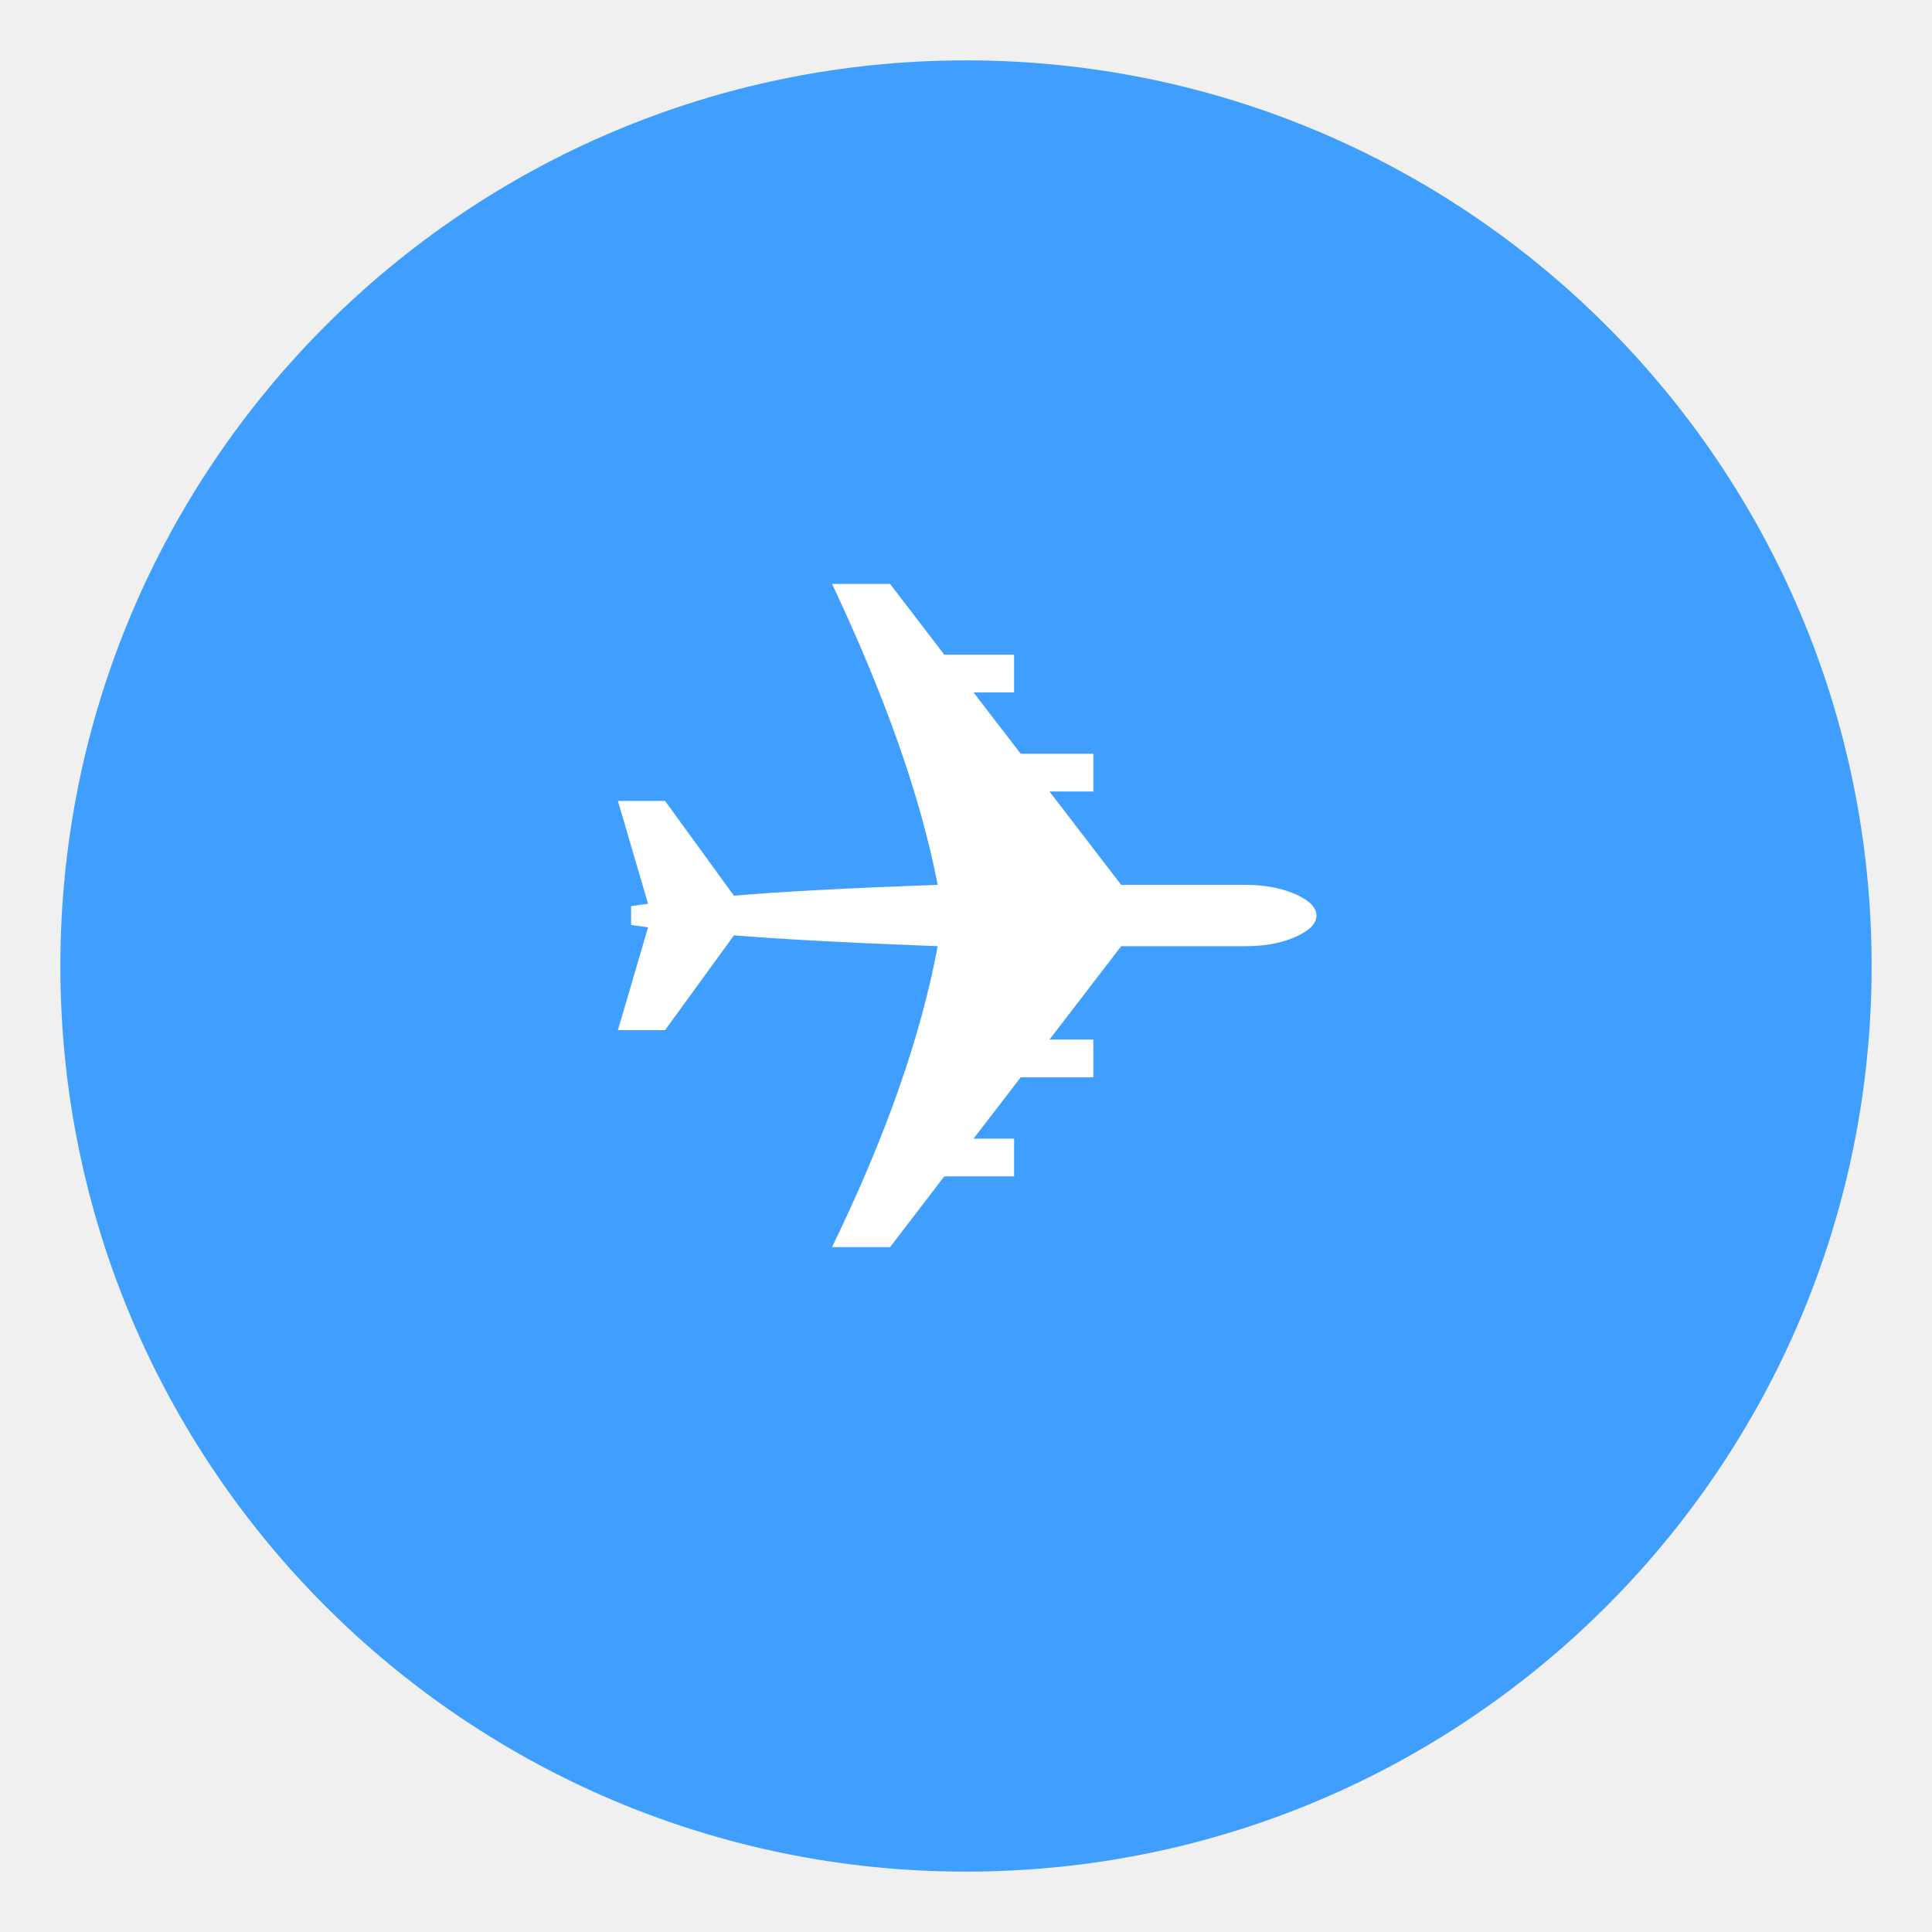
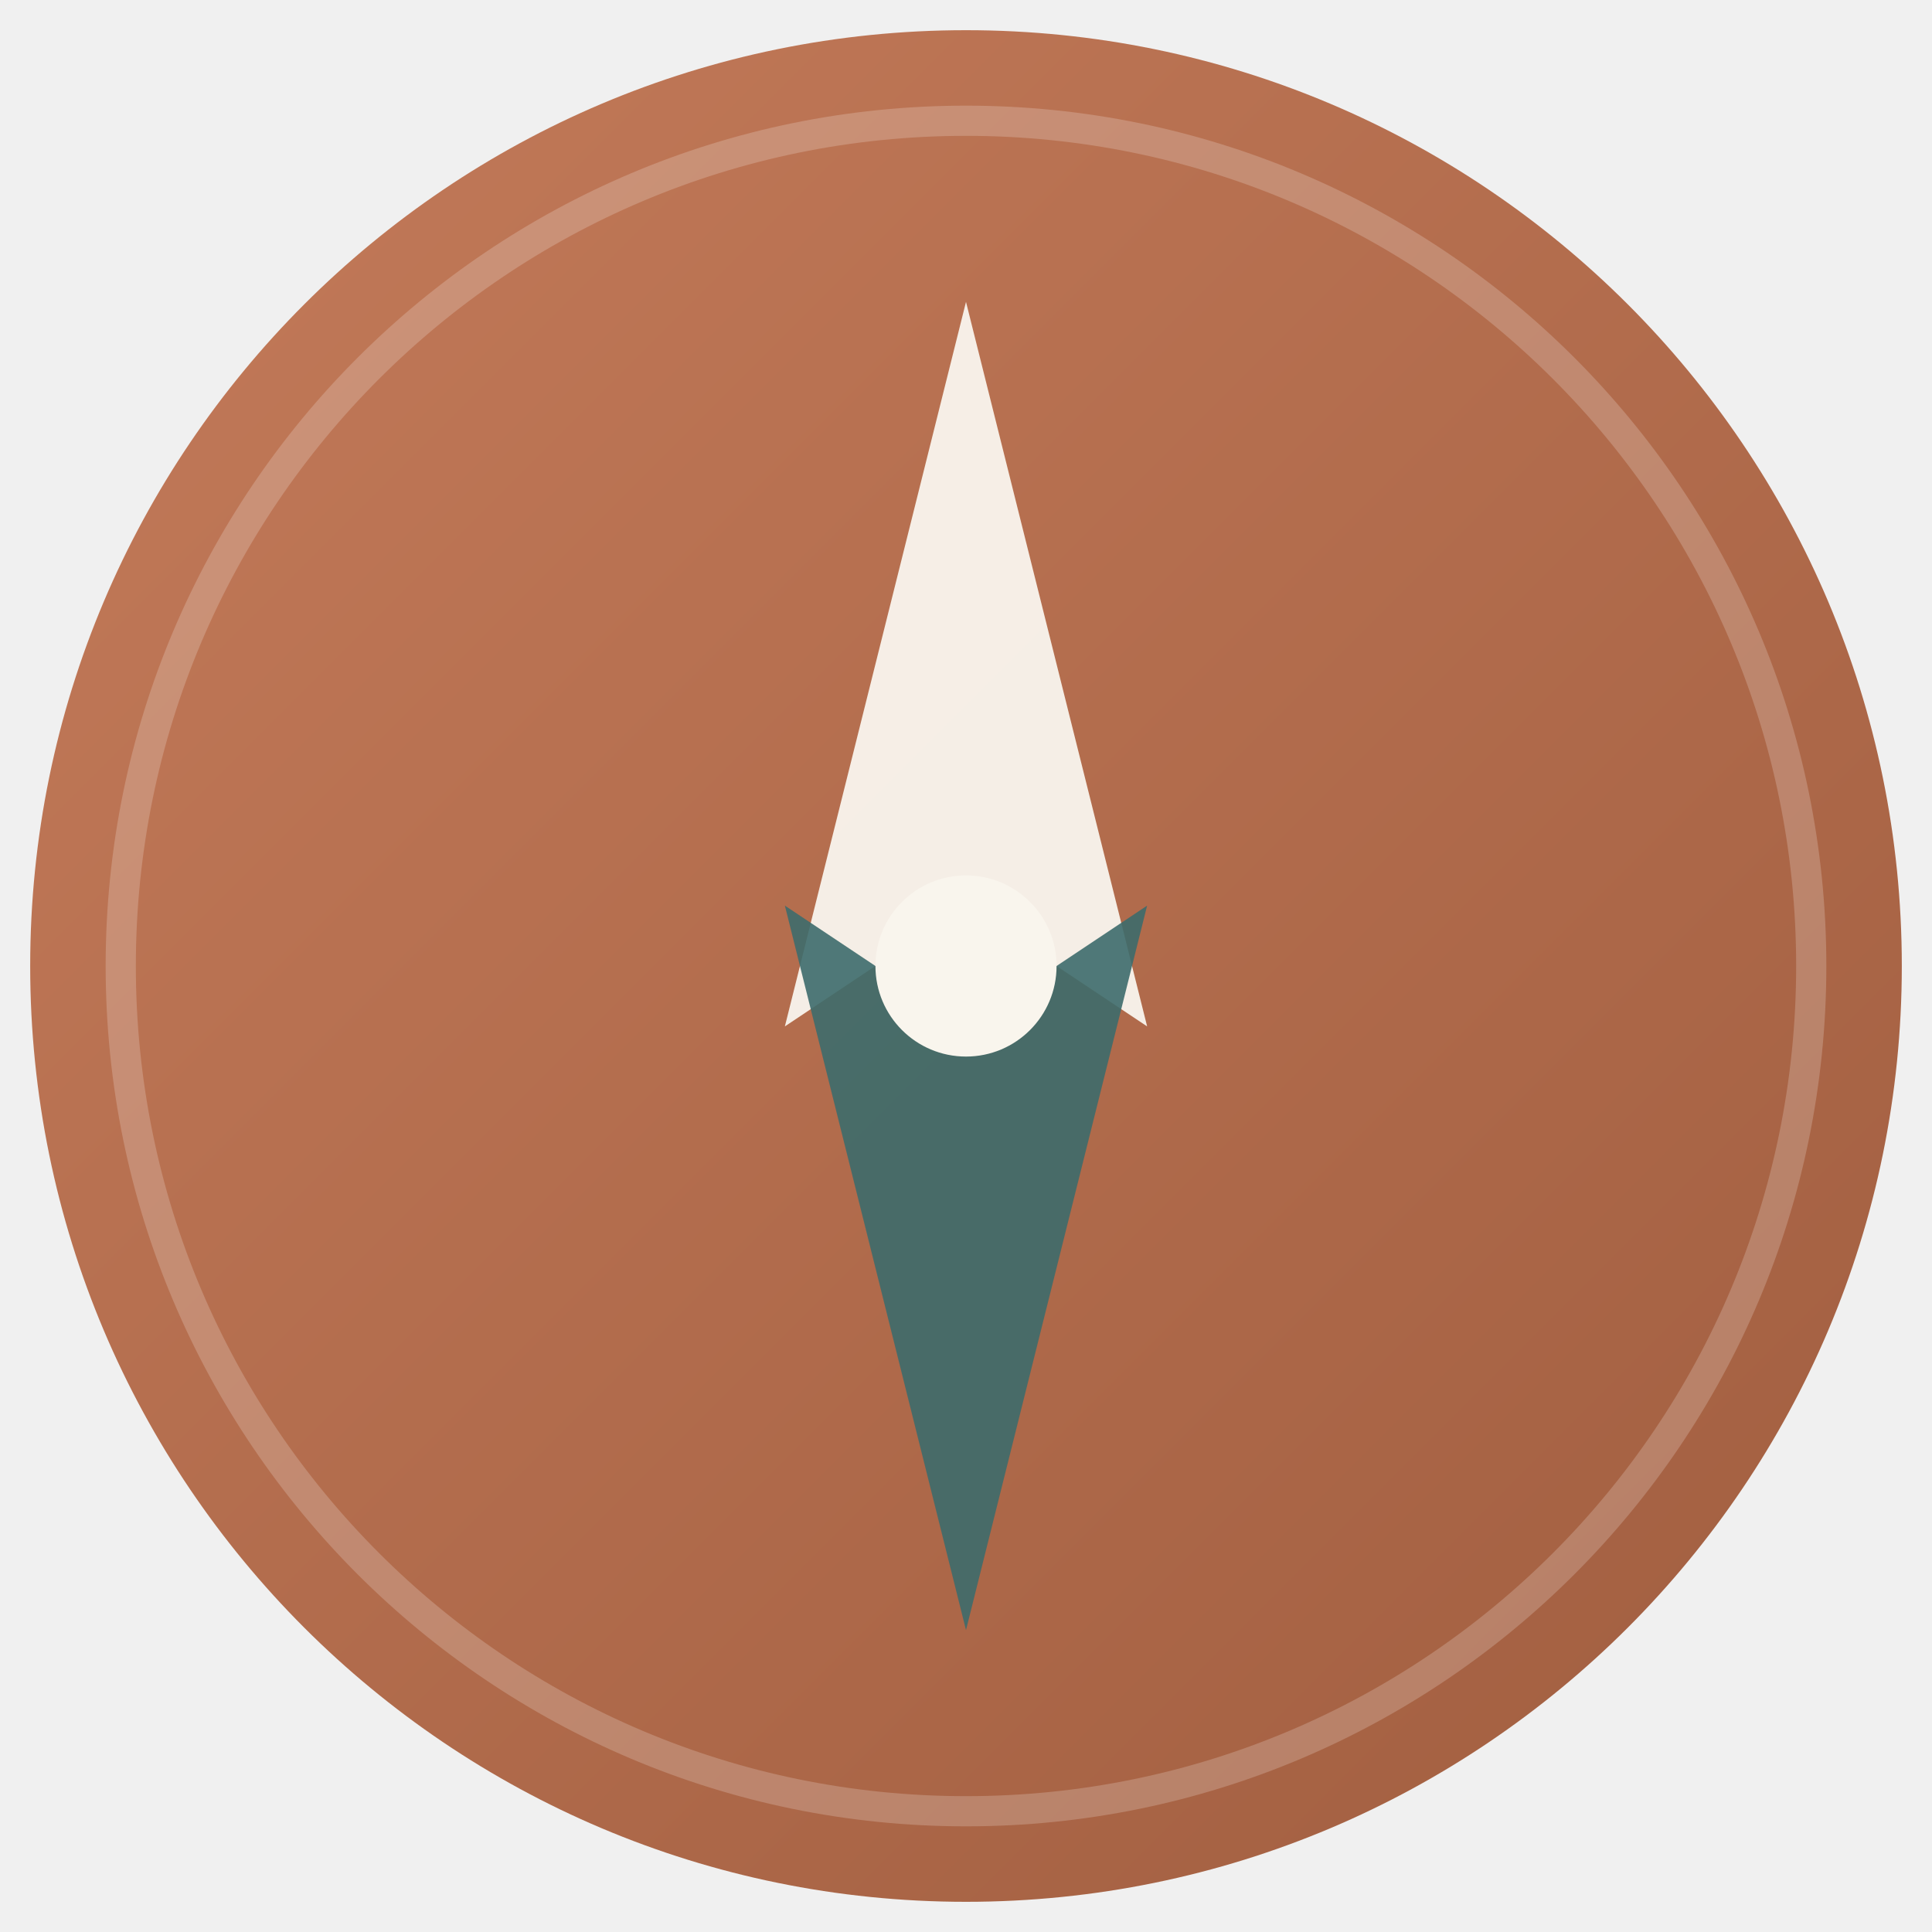
<svg xmlns="http://www.w3.org/2000/svg" viewBox="0 0 64 64">
-   <circle cx="32" cy="32" r="30" fill="#409EFF" />
-   <text x="32" y="42" text-anchor="middle" font-size="32" fill="white" font-family="sans-serif">✈</text>
+   <defs>
+     <linearGradient id="bg" x1="0" y1="0" x2="1" y2="1">
+       <stop offset="0%" stop-color="#c47b5a" />
+       <stop offset="100%" stop-color="#a05d3f" />
+     </linearGradient>
+   </defs>
+   <circle cx="32" cy="32" r="31" fill="url(#bg)" />
+   <circle cx="32" cy="32" r="28" fill="none" stroke="rgba(255,255,255,0.2)" stroke-width="1" />
+   <polygon points="32,10 26,34 32,30 38,34" fill="#f9f5ed" opacity="0.95" />
+   <polygon points="32,54 26,30 32,34 38,30" fill="#3d6b6b" opacity="0.9" />
+   <circle cx="32" cy="32" r="3" fill="#f9f5ed" />
</svg>
